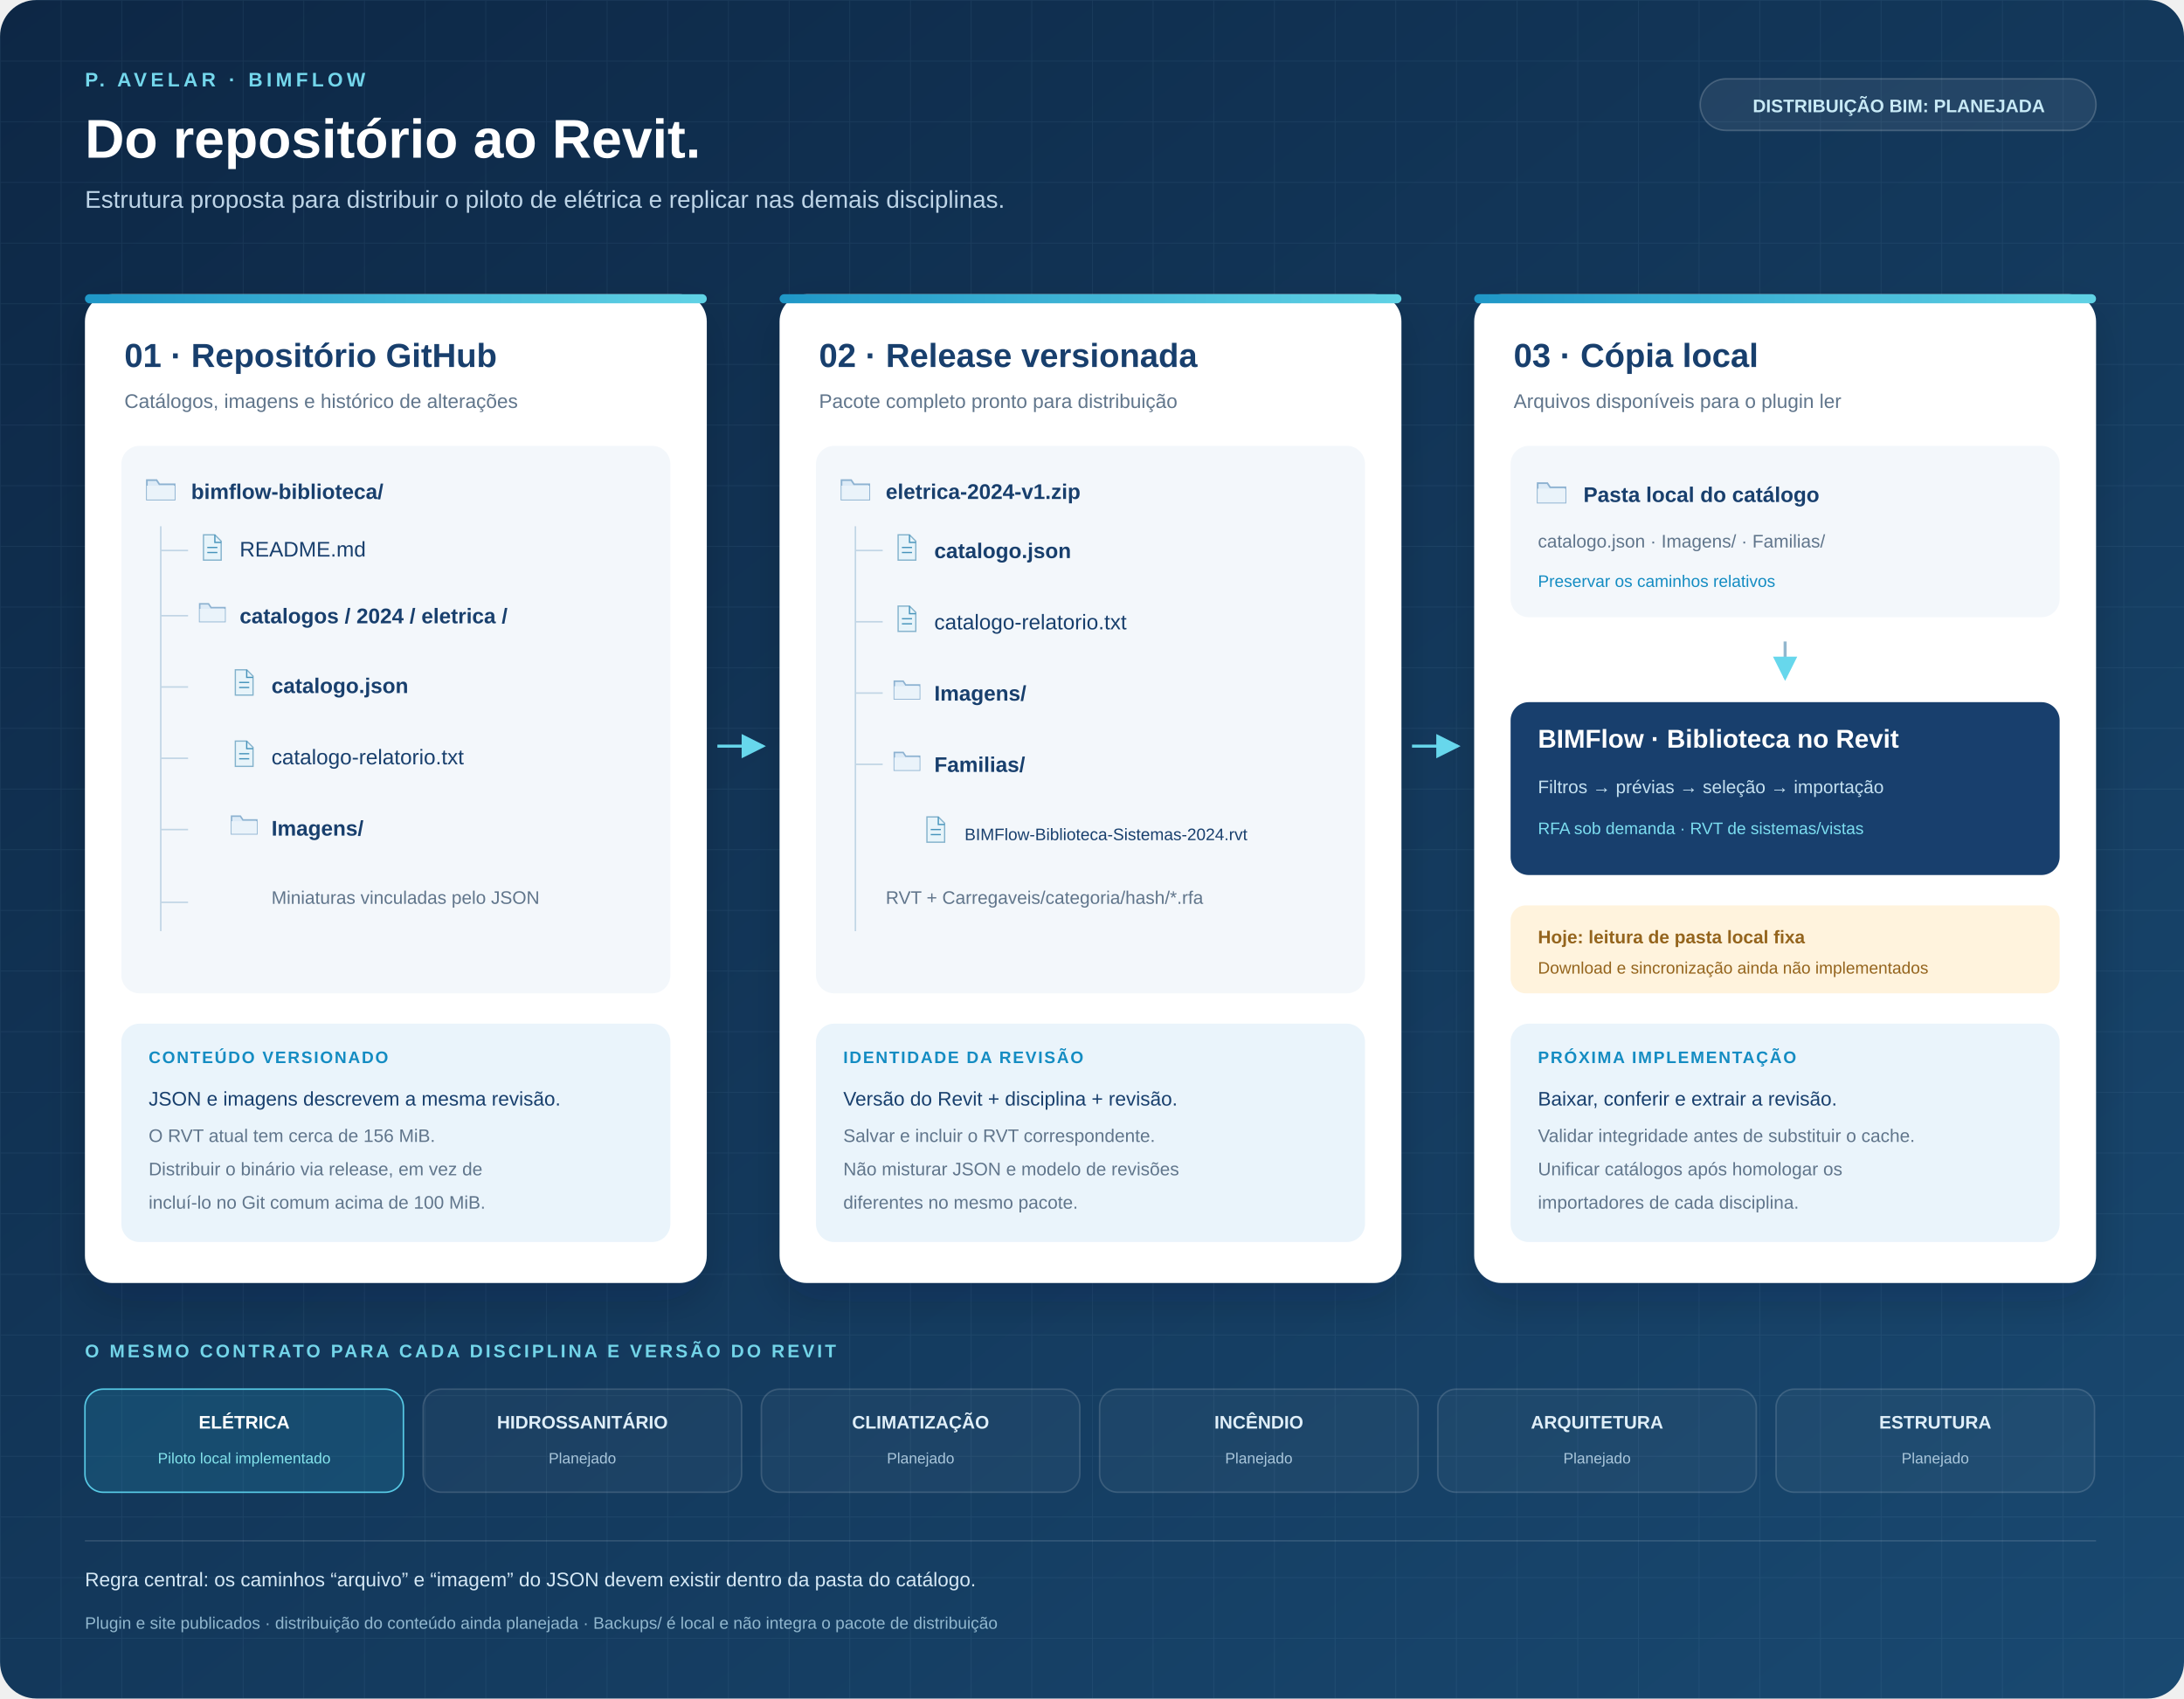
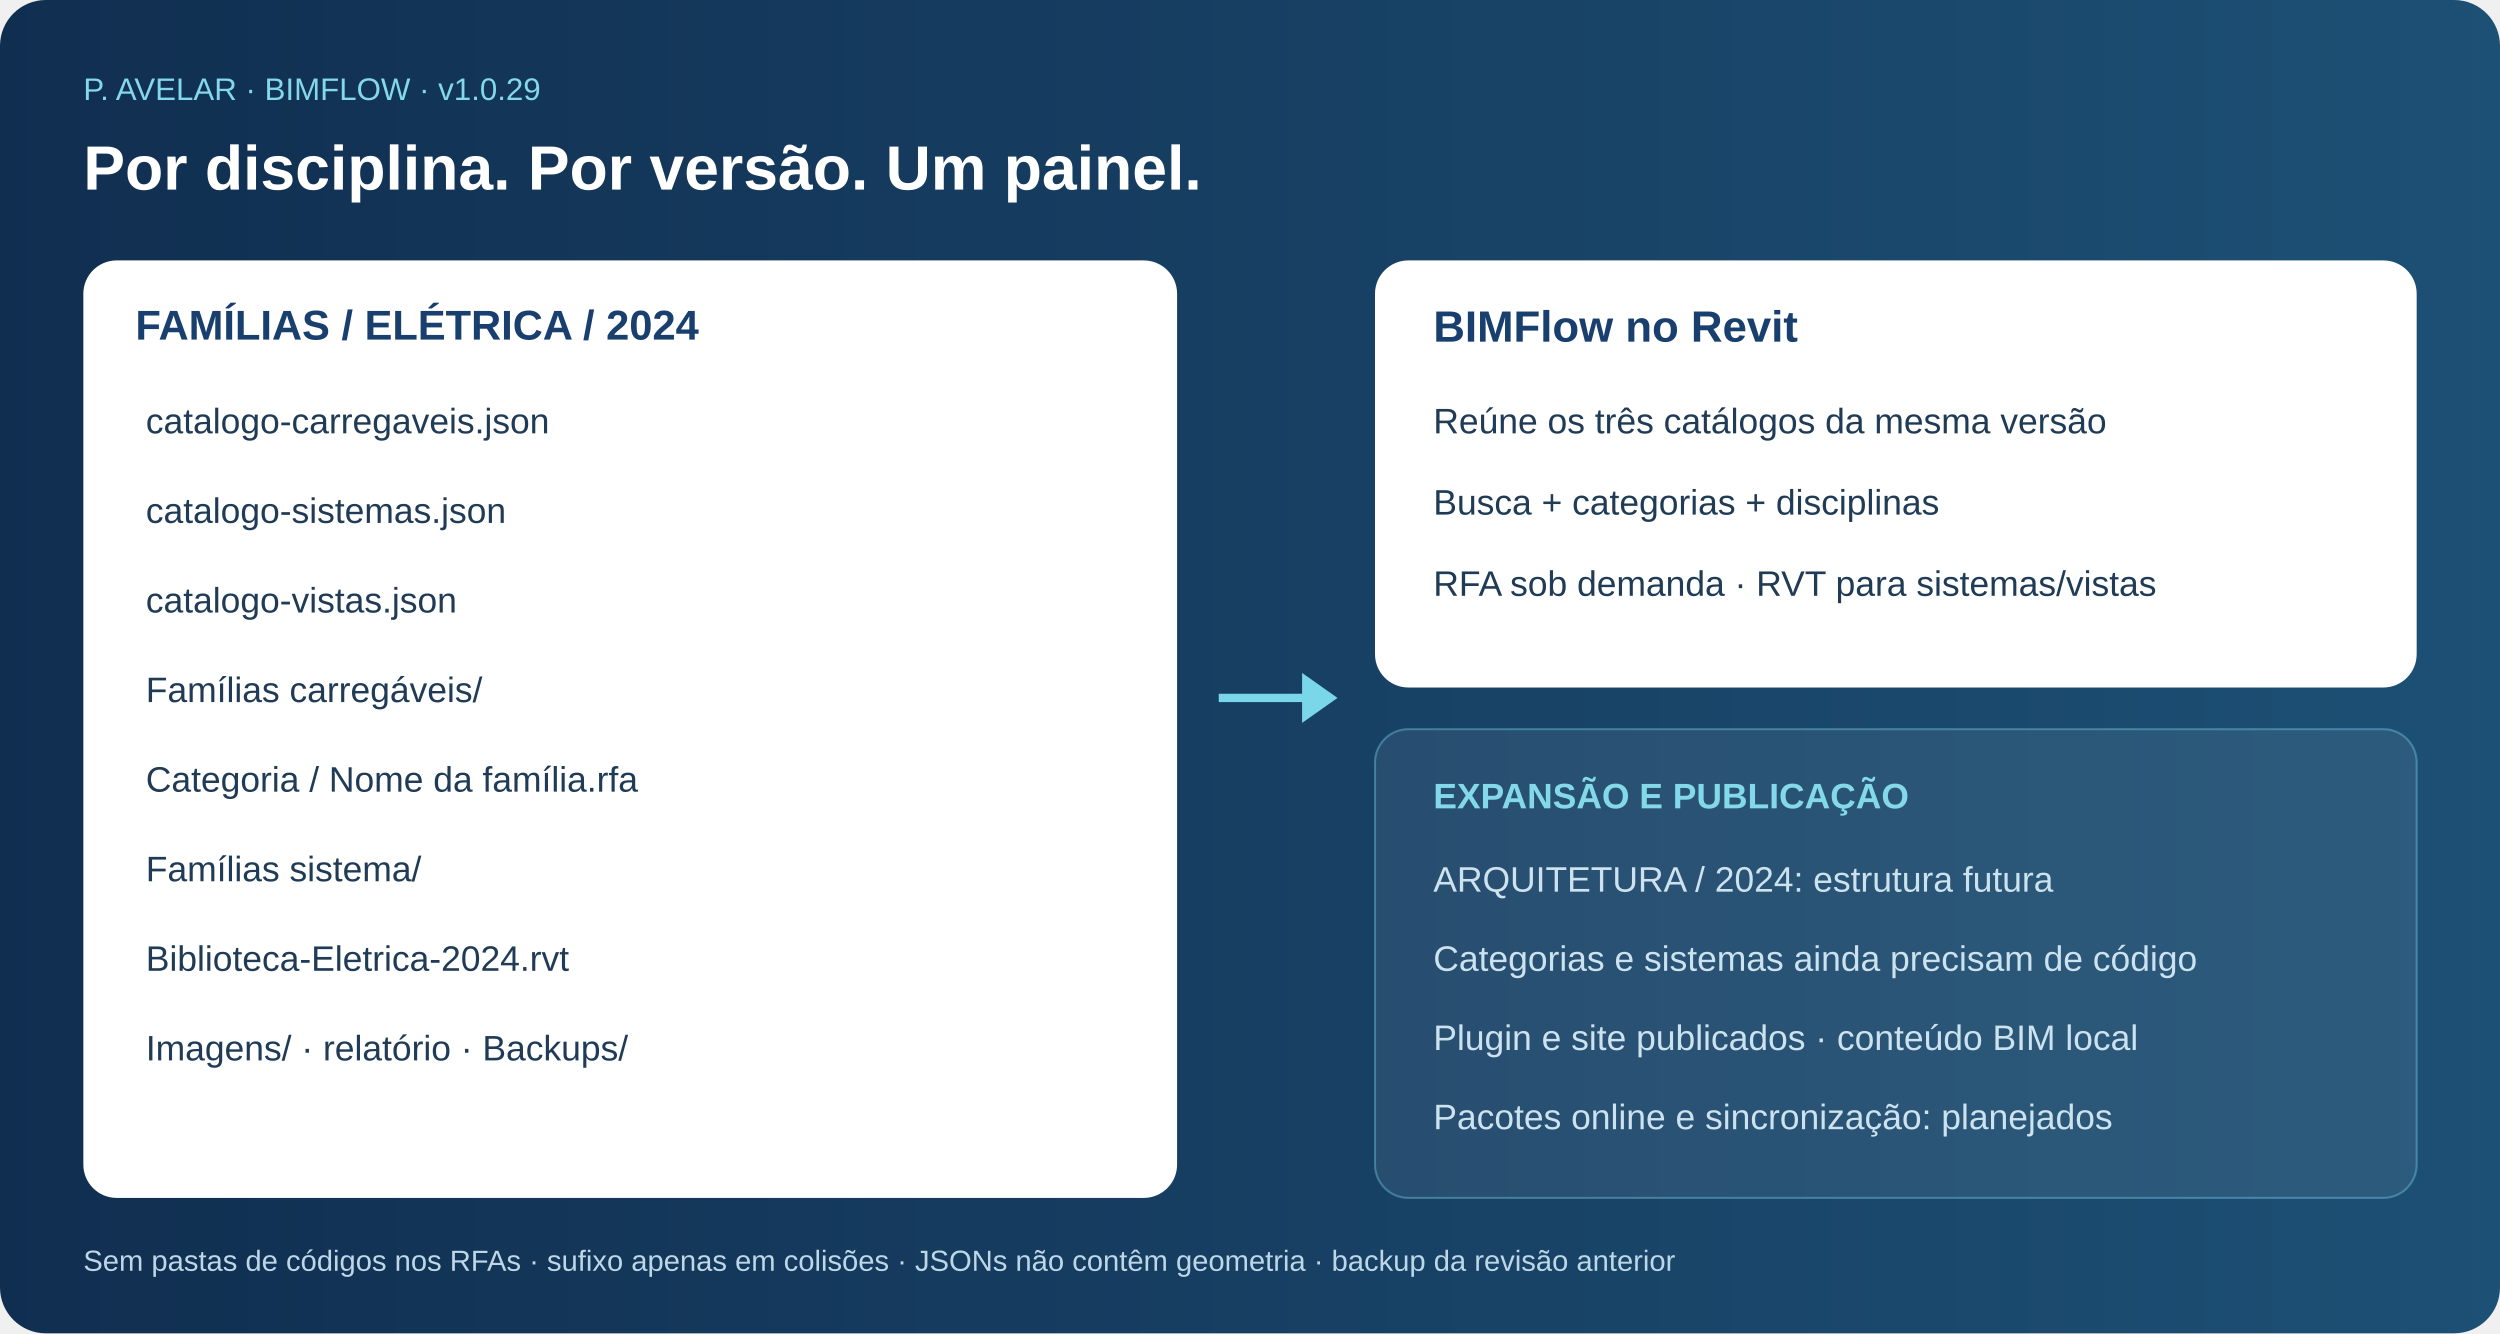
- <svg xmlns="http://www.w3.org/2000/svg" width="1440" height="1120" viewBox="0 0 1440 1120" role="img" aria-labelledby="title desc">
+ <svg xmlns="http://www.w3.org/2000/svg" width="1200" height="640" viewBox="0 0 1200 640">
  <defs>
-     <linearGradient id="bg" x2="1" y2="1">
-       <stop stop-color="#0d2745" />
-       <stop offset="1" stop-color="#194971" />
+     <linearGradient id="bg">
+       <stop stop-color="#102e50" />
+       <stop offset="1" stop-color="#1d5075" />
    </linearGradient>
-     <linearGradient id="accent">
-       <stop stop-color="#1f97c7" />
-       <stop offset="1" stop-color="#60d2e5" />
-     </linearGradient>
-     <pattern id="grid" width="40" height="40" patternUnits="userSpaceOnUse">
-       <path d="M40 0H0V40" fill="none" stroke="#a4d7f4" stroke-opacity=".07" />
-     </pattern>
-     <filter id="shadow" x="-.1" y="-.1" width="1.2" height="1.3">
-       <feDropShadow dx="0" dy="12" stdDeviation="14" flood-color="#001426" flood-opacity=".17" />
-     </filter>
-     <marker id="arrow" markerWidth="8" markerHeight="8" refX="7" refY="4" orient="auto">
-       <path d="M0 0L8 4L0 8" fill="#67d7ec" />
-     </marker>
-     <symbol id="folder" viewBox="0 0 24 24">
-       <path d="M2 6V19h20V8H11L9 5H2Z" fill="#ddebf7" stroke="#8db2d1" stroke-width="1.2" />
-       <path d="M2 9h20v10H2Z" fill="#eaf3fa" />
-     </symbol>
-     <symbol id="file" viewBox="0 0 24 24">
-       <path d="M5 2h9l5 5v15H5Z" fill="#e7f4fa" stroke="#83b2cc" />
-       <path d="M14 2v6h5M8 12h8M8 16h8" fill="none" stroke="#4593bb" />
-     </symbol>
  </defs>
-   <rect width="1440" height="1120" rx="24" fill="url(#bg)" />
-   <rect width="1440" height="1120" rx="24" fill="url(#grid)" />
-   <g font-family="Segoe UI, Arial, sans-serif">
-     <text x="56" y="57" fill="#74d7ec" font-size="13" letter-spacing="2.5" font-weight="700">P. AVELAR · BIMFLOW</text>
-     <text x="56" y="104" fill="white" font-size="36" font-weight="700">Do repositório ao Revit.</text>
-     <text x="56" y="137" fill="#bdd4e7" font-size="16">Estrutura proposta para distribuir o piloto de elétrica e replicar nas demais disciplinas.</text>
-     <rect x="1121" y="52" width="261" height="34" rx="17" fill="#ffffff12" stroke="#ffffff30" />
-     <text x="1252" y="74" fill="#c8eaf6" font-size="12" font-weight="600" text-anchor="middle">DISTRIBUIÇÃO BIM: PLANEJADA</text>
-     <g filter="url(#shadow)">
-       <rect x="56" y="194" width="410" height="652" rx="18" fill="#ffffff" />
-       <rect x="514" y="194" width="410" height="652" rx="18" fill="#ffffff" />
-       <rect x="972" y="194" width="410" height="652" rx="18" fill="#ffffff" />
+   <rect width="1200" height="640" rx="22" fill="url(#bg)" />
+   <g font-family="Segoe UI,Arial,sans-serif">
+     <text x="40" y="48" fill="#83d9e9" font-size="15">P. AVELAR · BIMFLOW · v1.0.29</text>
+     <text x="40" y="91" fill="white" font-size="30" font-weight="700">Por disciplina. Por versão. Um painel.</text>
+     <rect x="40" y="125" width="525" height="450" rx="16" fill="#fff" />
+     <text x="65" y="163" fill="#183f6d" font-size="20" font-weight="700">FAMÍLIAS / ELÉTRICA / 2024</text>
+     <g fill="#203b55" font-size="17">
+       <text x="70" y="208">catalogo-carregaveis.json</text>
+       <text x="70" y="251">catalogo-sistemas.json</text>
+       <text x="70" y="294">catalogo-vistas.json</text>
+       <text x="70" y="337">Famílias carregáveis/</text>
+       <text x="70" y="380">    Categoria / Nome da família.rfa</text>
+       <text x="70" y="423">Famílias sistema/</text>
+       <text x="70" y="466">    Biblioteca-Eletrica-2024.rvt</text>
+       <text x="70" y="509">Imagens/ · relatório · Backups/</text>
    </g>
-     <rect x="56" y="194" width="410" height="6" rx="3" fill="url(#accent)" />
-     <rect x="514" y="194" width="410" height="6" rx="3" fill="url(#accent)" />
-     <rect x="972" y="194" width="410" height="6" rx="3" fill="url(#accent)" />
-     <g fill="#183f6d" font-weight="700" font-size="22">
-       <text x="82" y="242">01 · Repositório GitHub</text>
-       <text x="540" y="242">02 · Release versionada</text>
-       <text x="998" y="242">03 · Cópia local</text>
+     <path d="M585 335h50" stroke="#7ad6e9" stroke-width="4" />
+     <path d="M625 323l17 12-17 12" fill="#7ad6e9" />
+     <rect x="660" y="125" width="500" height="205" rx="16" fill="#fff" />
+     <text x="688" y="164" fill="#183f6d" font-size="21" font-weight="700">BIMFlow no Revit</text>
+     <g fill="#203b55" font-size="17">
+       <text x="688" y="208">Reúne os três catálogos da mesma versão</text>
+       <text x="688" y="247">Busca + categorias + disciplinas</text>
+       <text x="688" y="286">RFA sob demanda · RVT para sistemas/vistas</text>
    </g>
-     <g fill="#60758b" font-size="13">
-       <text x="82" y="269">Catálogos, imagens e histórico de alterações</text>
-       <text x="540" y="269">Pacote completo pronto para distribuição</text>
-       <text x="998" y="269">Arquivos disponíveis para o plugin ler</text>
+     <rect x="660" y="350" width="500" height="225" rx="16" fill="#ffffff12" stroke="#7ad6e960" />
+     <g fill="#cce2ee" font-size="17">
+       <text x="688" y="388" fill="#83d9e9" font-weight="700">EXPANSÃO E PUBLICAÇÃO</text>
+       <text x="688" y="428">ARQUITETURA / 2024: estrutura futura</text>
+       <text x="688" y="466">Categorias e sistemas ainda precisam de código</text>
+       <text x="688" y="504">Plugin e site publicados · conteúdo BIM local</text>
+       <text x="688" y="542">Pacotes online e sincronização: planejados</text>
    </g>
-     <g stroke="#67d7ec" stroke-width="2" fill="none" marker-end="url(#arrow)">
-       <path d="M473 492H503" />
-       <path d="M931 492H961" />
-     </g>
-     <rect x="80" y="294" width="362" height="361" rx="12" fill="#f3f7fb" />
-     <g font-size="14" fill="#183f6d">
-       <use href="#folder" x="95" y="312" width="22" height="22" />
-       <text x="126" y="329" font-weight="700">bimflow-biblioteca/</text>
-       <path d="M106 347v267m0-251h18m-18 43h18m-18 47h18m-18 47h18m-18 47h18m-18 48h18" stroke="#c1d5e5" fill="none" />
-       <use href="#file" x="130" y="351" width="20" height="20" />
-       <text x="158" y="367">README.md</text>
-       <use href="#folder" x="130" y="394" width="20" height="20" />
-       <text x="158" y="411" font-weight="600">catalogos / 2024 / eletrica /</text>
-       <use href="#file" x="151" y="440" width="20" height="20" />
-       <text x="179" y="457" font-weight="600">catalogo.json</text>
-       <use href="#file" x="151" y="487" width="20" height="20" />
-       <text x="179" y="504">catalogo-relatorio.txt</text>
-       <use href="#folder" x="151" y="534" width="20" height="20" />
-       <text x="179" y="551" font-weight="600">Imagens/</text>
-       <text x="179" y="596" fill="#60758b" font-size="12">Miniaturas vinculadas pelo JSON</text>
-     </g>
-     <rect x="80" y="675" width="362" height="144" rx="12" fill="#eaf4fb" />
-     <text x="98" y="701" fill="#148cc2" font-size="11" font-weight="700" letter-spacing="1">CONTEÚDO VERSIONADO</text>
-     <text x="98" y="729" fill="#183f6d" font-size="13">JSON e imagens descrevem a mesma revisão.</text>
-     <text x="98" y="753" fill="#60758b" font-size="12">O RVT atual tem cerca de 156 MiB.</text>
-     <text x="98" y="775" fill="#60758b" font-size="12">Distribuir o binário via release, em vez de</text>
-     <text x="98" y="797" fill="#60758b" font-size="12">incluí-lo no Git comum acima de 100 MiB.</text>
-     <rect x="538" y="294" width="362" height="361" rx="12" fill="#f3f7fb" />
-     <g font-size="14" fill="#183f6d">
-       <use href="#folder" x="553" y="312" width="22" height="22" />
-       <text x="584" y="329" font-weight="700">eletrica-2024-v1.zip</text>
-       <path d="M564 347v267m0-251h18m-18 47h18m-18 47h18m-18 47h18" stroke="#c1d5e5" fill="none" />
-       <use href="#file" x="588" y="351" width="20" height="20" />
-       <text x="616" y="368" font-weight="600">catalogo.json</text>
-       <use href="#file" x="588" y="398" width="20" height="20" />
-       <text x="616" y="415">catalogo-relatorio.txt</text>
-       <use href="#folder" x="588" y="445" width="20" height="20" />
-       <text x="616" y="462" font-weight="600">Imagens/</text>
-       <use href="#folder" x="588" y="492" width="20" height="20" />
-       <text x="616" y="509" font-weight="600">Familias/</text>
-       <use href="#file" x="607" y="537" width="20" height="20" />
-       <text x="636" y="554" font-size="11">BIMFlow-Biblioteca-Sistemas-2024.rvt</text>
-       <text x="584" y="596" fill="#60758b" font-size="12">RVT + Carregaveis/categoria/hash/*.rfa</text>
-     </g>
-     <rect x="538" y="675" width="362" height="144" rx="12" fill="#eaf4fb" />
-     <text x="556" y="701" fill="#148cc2" font-size="11" font-weight="700" letter-spacing="1">IDENTIDADE DA REVISÃO</text>
-     <text x="556" y="729" fill="#183f6d" font-size="13">Versão do Revit + disciplina + revisão.</text>
-     <text x="556" y="753" fill="#60758b" font-size="12">Salvar e incluir o RVT correspondente.</text>
-     <text x="556" y="775" fill="#60758b" font-size="12">Não misturar JSON e modelo de revisões</text>
-     <text x="556" y="797" fill="#60758b" font-size="12">diferentes no mesmo pacote.</text>
-     <rect x="996" y="294" width="362" height="113" rx="12" fill="#f3f7fb" />
-     <use href="#folder" x="1012" y="314" width="22" height="22" />
-     <text x="1044" y="331" fill="#183f6d" font-size="14" font-weight="700">Pasta local do catálogo</text>
-     <text x="1014" y="361" fill="#60758b" font-size="12">catalogo.json · Imagens/ · Familias/</text>
-     <text x="1014" y="387" fill="#148cc2" font-size="11">Preservar os caminhos relativos</text>
-     <path d="M1177 423v24" fill="none" stroke="#92b7ce" stroke-width="2" marker-end="url(#arrow)" />
-     <rect x="996" y="463" width="362" height="114" rx="12" fill="#183f6d" />
-     <text x="1014" y="493" fill="white" font-size="17" font-weight="700">BIMFlow · Biblioteca no Revit</text>
-     <text x="1014" y="523" fill="#c4e0f0" font-size="12">Filtros → prévias → seleção → importação</text>
-     <text x="1014" y="550" fill="#7cdef0" font-size="11">RFA sob demanda · RVT de sistemas/vistas</text>
-     <rect x="996" y="597" width="362" height="58" rx="10" fill="#fff3dd" />
-     <text x="1014" y="622" fill="#94641d" font-size="12" font-weight="600">Hoje: leitura de pasta local fixa</text>
-     <text x="1014" y="642" fill="#94641d" font-size="11">Download e sincronização ainda não implementados</text>
-     <rect x="996" y="675" width="362" height="144" rx="12" fill="#eaf4fb" />
-     <text x="1014" y="701" fill="#148cc2" font-size="11" font-weight="700" letter-spacing="1">PRÓXIMA IMPLEMENTAÇÃO</text>
-     <text x="1014" y="729" fill="#183f6d" font-size="13">Baixar, conferir e extrair a revisão.</text>
-     <text x="1014" y="753" fill="#60758b" font-size="12">Validar integridade antes de substituir o cache.</text>
-     <text x="1014" y="775" fill="#60758b" font-size="12">Unificar catálogos após homologar os</text>
-     <text x="1014" y="797" fill="#60758b" font-size="12">importadores de cada disciplina.</text>
-     <text x="56" y="895" fill="#73d5e9" font-size="12" letter-spacing="1.8" font-weight="700">O MESMO CONTRATO PARA CADA DISCIPLINA E VERSÃO DO REVIT</text>
-     <g font-size="12" text-anchor="middle">
-       <rect x="56" y="916" width="210" height="68" rx="12" fill="#279ac135" stroke="#57c8e4" />
-       <text x="161" y="942" fill="white" font-weight="700">ELÉTRICA</text>
-       <text x="161" y="965" fill="#83e3eb" font-size="10">Piloto local implementado</text>
-       <g fill="#ffffff09" stroke="#ffffff25">
-         <rect x="279" y="916" width="210" height="68" rx="12" />
-         <rect x="502" y="916" width="210" height="68" rx="12" />
-         <rect x="725" y="916" width="210" height="68" rx="12" />
-         <rect x="948" y="916" width="210" height="68" rx="12" />
-         <rect x="1171" y="916" width="210" height="68" rx="12" />
-       </g>
-       <g fill="#e0eff9" font-weight="600">
-         <text x="384" y="942">HIDROSSANITÁRIO</text>
-         <text x="607" y="942">CLIMATIZAÇÃO</text>
-         <text x="830" y="942">INCÊNDIO</text>
-         <text x="1053" y="942">ARQUITETURA</text>
-         <text x="1276" y="942">ESTRUTURA</text>
-       </g>
-       <g fill="#a9c6db" font-size="10">
-         <text x="384" y="965">Planejado</text>
-         <text x="607" y="965">Planejado</text>
-         <text x="830" y="965">Planejado</text>
-         <text x="1053" y="965">Planejado</text>
-         <text x="1276" y="965">Planejado</text>
-       </g>
-     </g>
-     <path d="M56 1016H1382" stroke="#ffffff20" />
-     <text x="56" y="1046" fill="#d5e8f5" font-size="13">Regra central: os caminhos “arquivo” e “imagem” do JSON devem existir dentro da pasta do catálogo.</text>
-     <text x="56" y="1074" fill="#91b7ce" font-size="11">Plugin e site publicados · distribuição do conteúdo ainda planejada · Backups/ é local e não integra o pacote de distribuição</text>
+     <text x="40" y="610" fill="#bdd7e7" font-size="14">Sem pastas de códigos nos RFAs · sufixo apenas em colisões · JSONs não contêm geometria · backup da revisão anterior</text>
  </g>
</svg>
